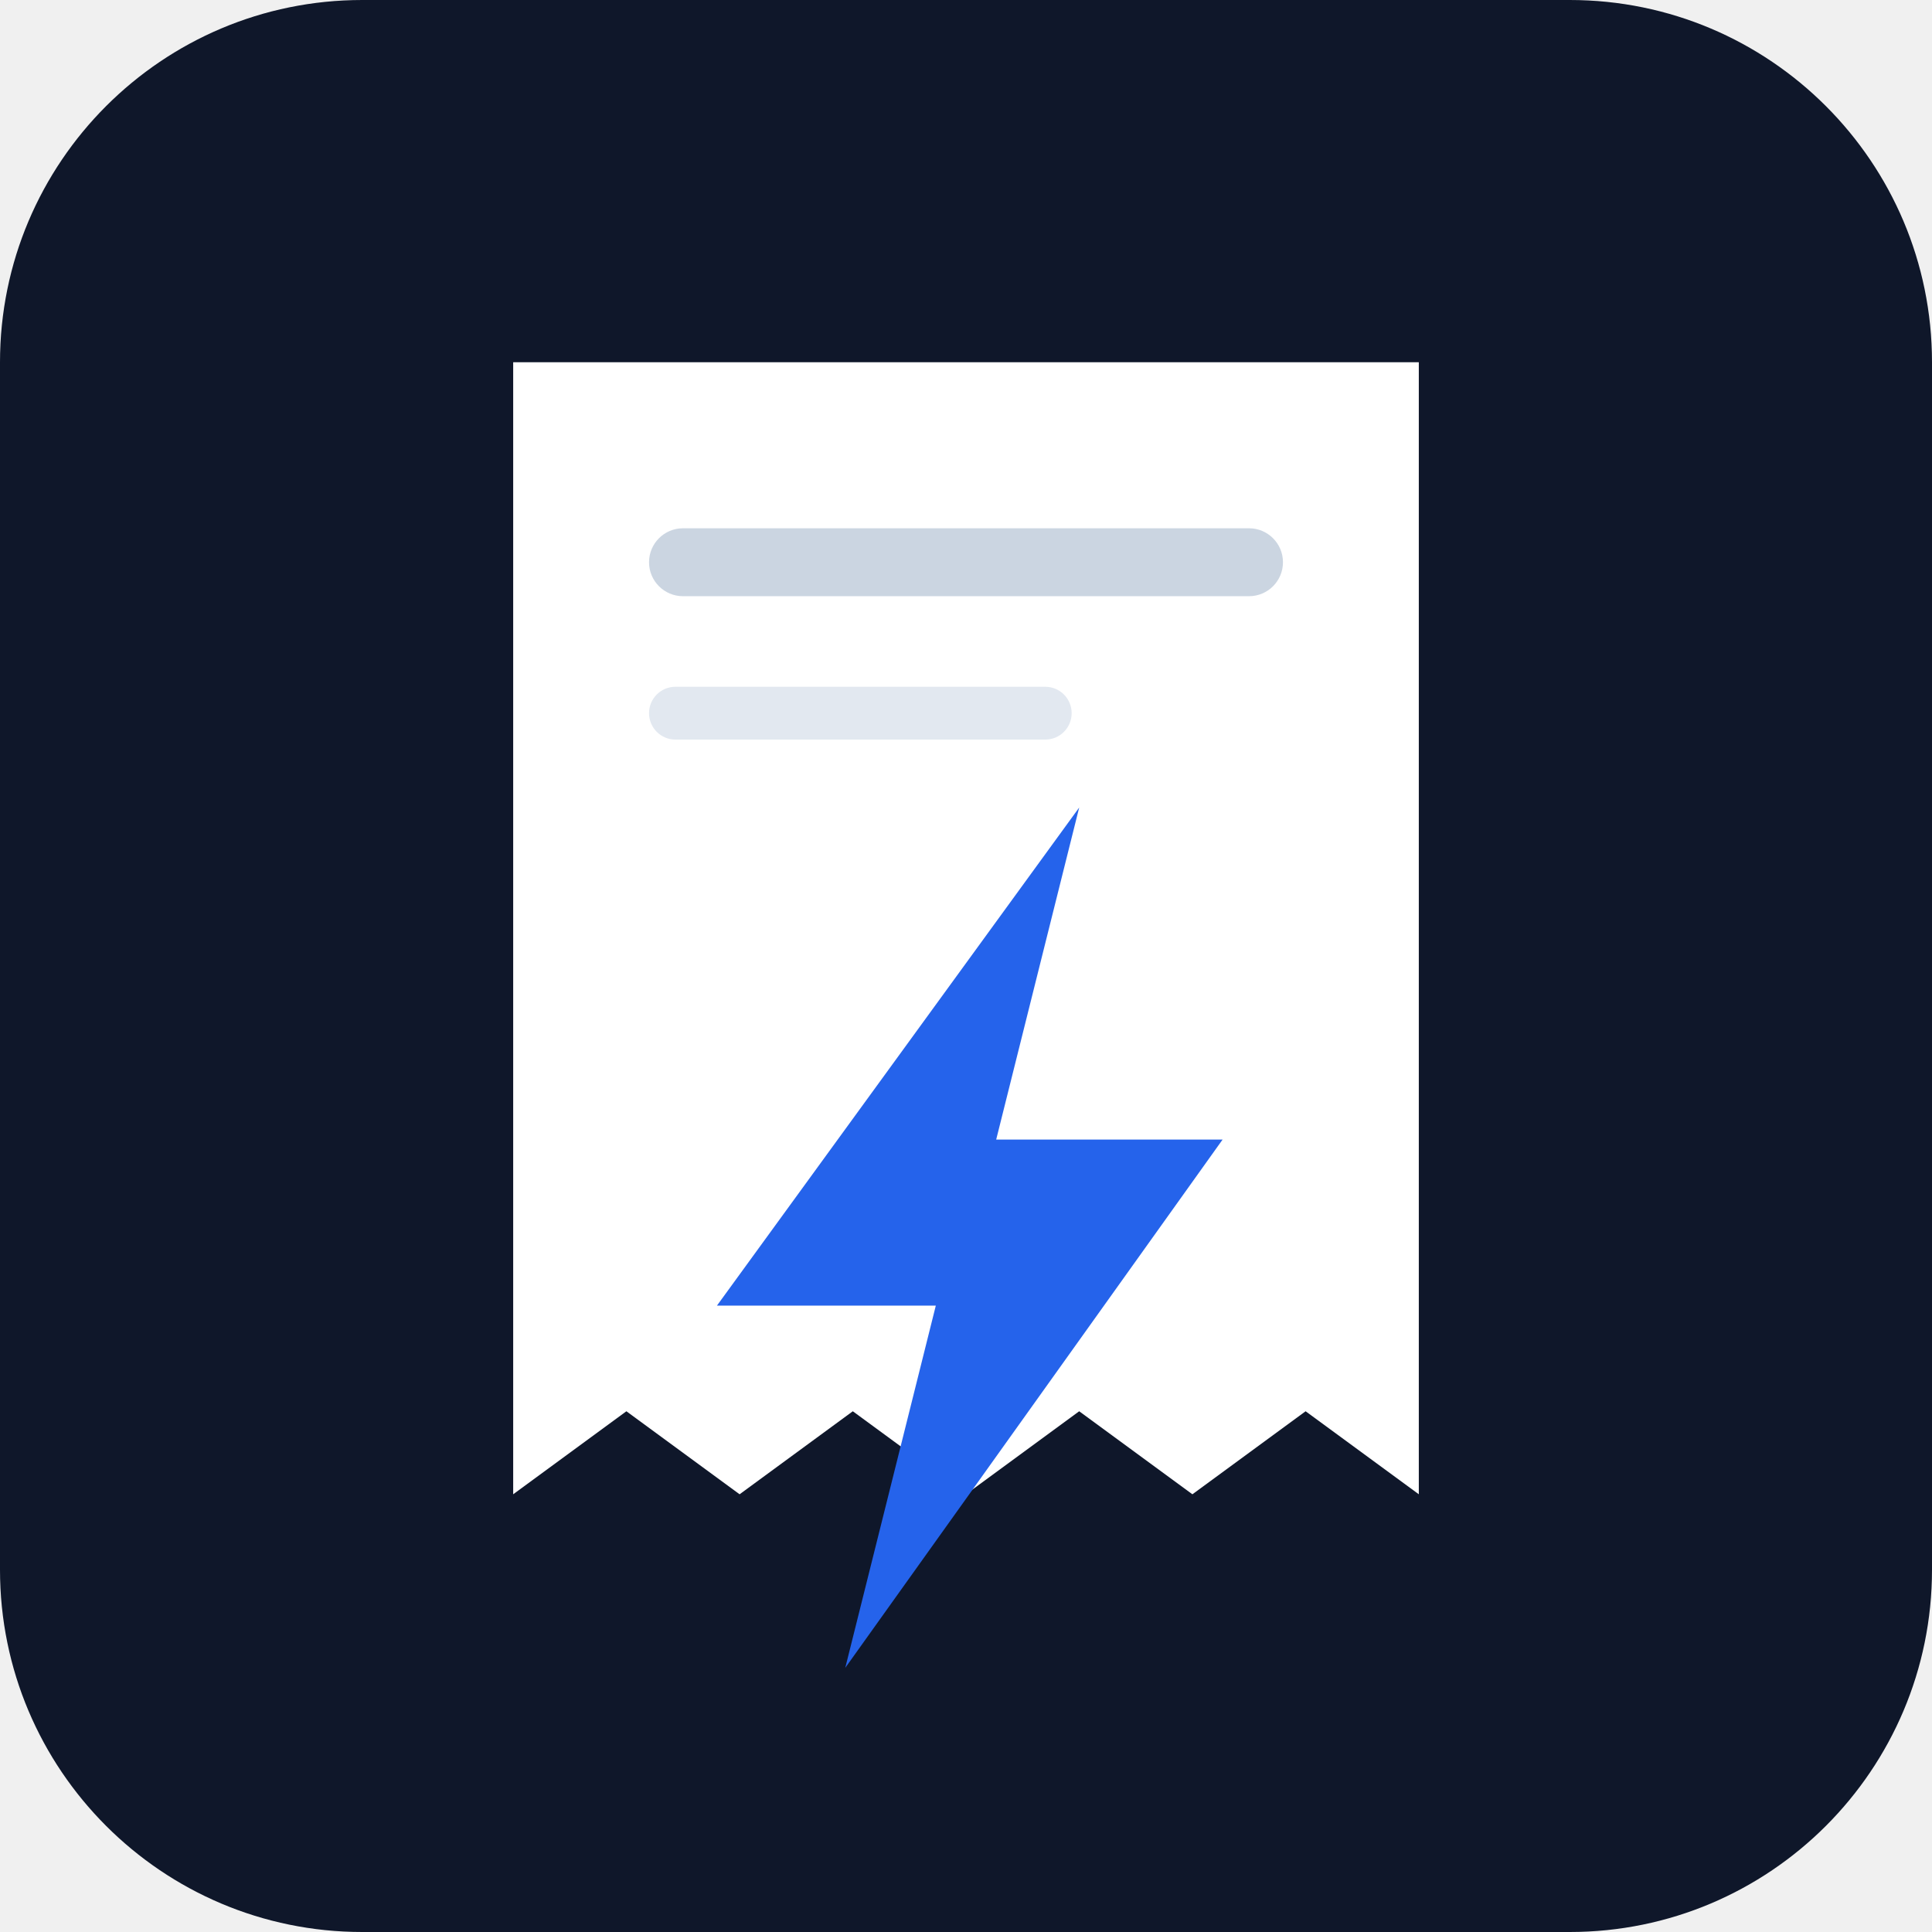
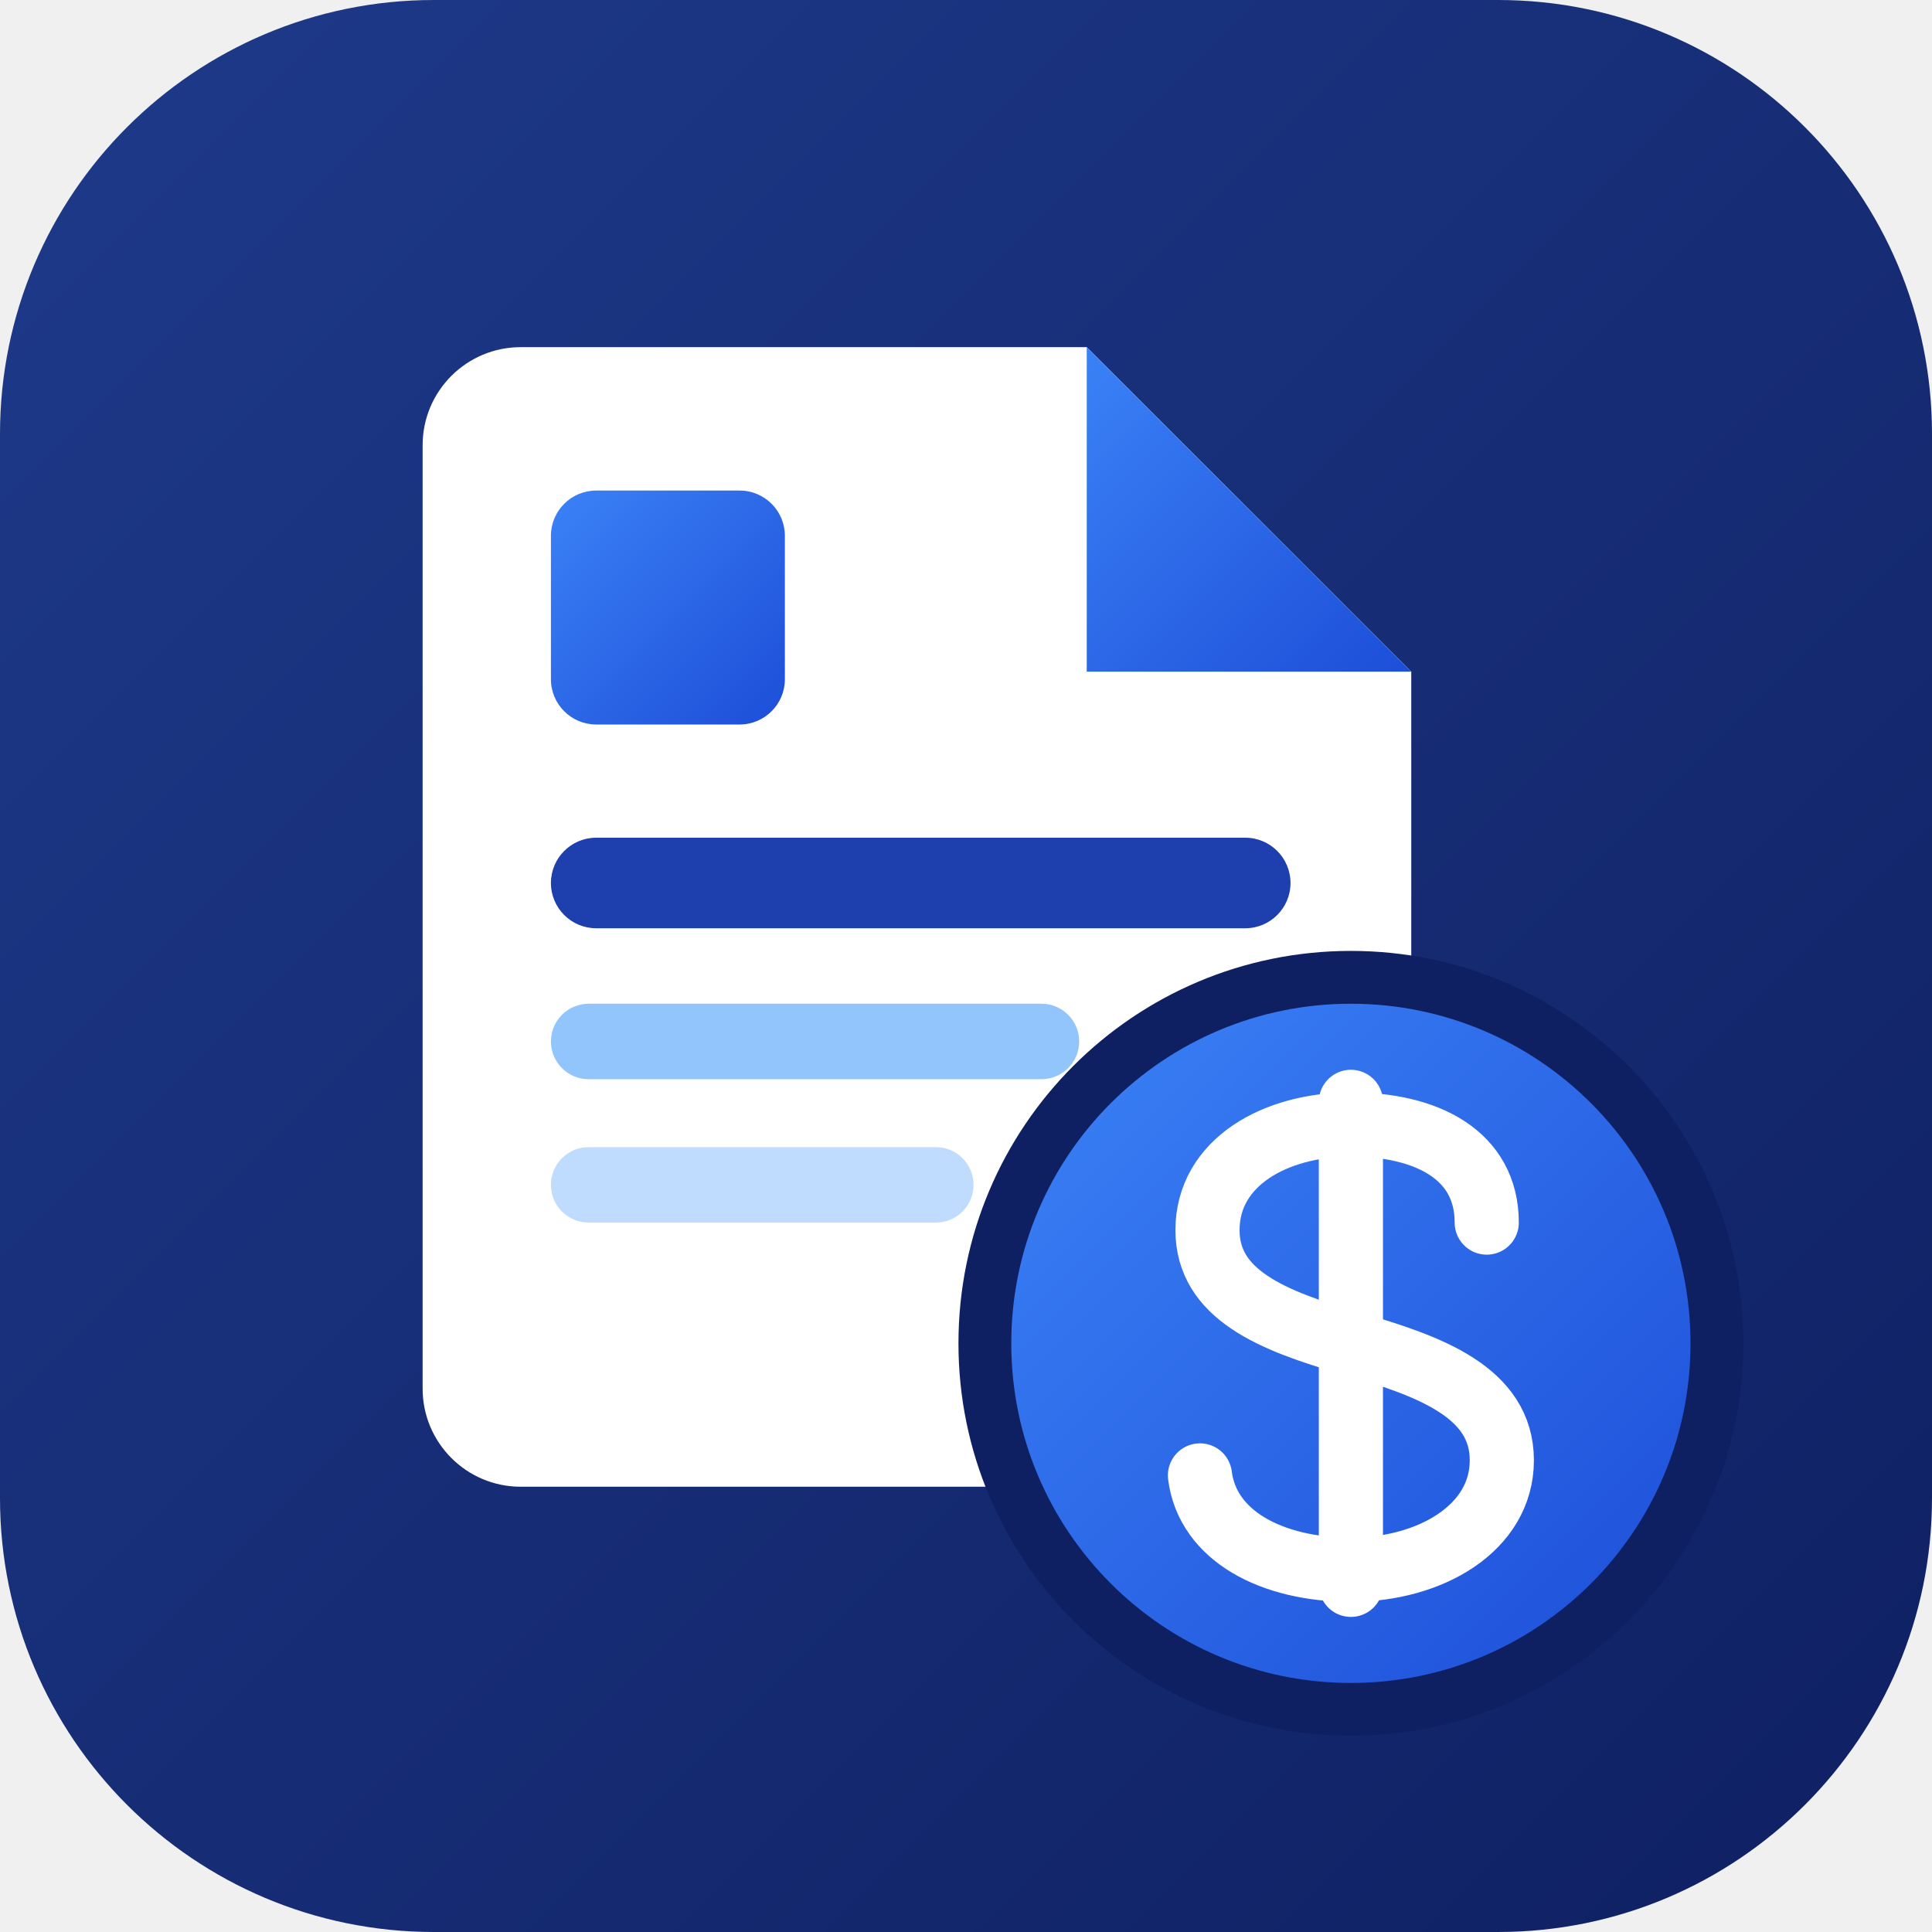
- <svg xmlns="http://www.w3.org/2000/svg" viewBox="0 0 512 512">
-   <rect width="512" height="512" rx="96" fill="#0f172a" />
-   <path fill="#ffffff" d="M136 96h240v300l-30-22-30 22-30-22-30 22-30-22-30 22-30-22-30 22z" />
-   <rect x="172" y="140" width="168" height="18" rx="9" fill="#cbd5e1" />
-   <rect x="172" y="182" width="112" height="14" rx="7" fill="#e2e8f0" />
-   <path fill="#2563eb" d="M286 214l-96 132h58l-24 96 100-140h-60z" />
+ <svg xmlns="http://www.w3.org/2000/svg" viewBox="0 0 512 512" width="512" height="512">
+   <defs>
+     <linearGradient id="fond" x1="0" y1="0" x2="1" y2="1">
+       <stop offset="0%" stop-color="#1e3a8a" />
+       <stop offset="100%" stop-color="#0f2062" />
+     </linearGradient>
+     <linearGradient id="bleu" x1="0" y1="0" x2="1" y2="1">
+       <stop offset="0%" stop-color="#3b82f6" />
+       <stop offset="100%" stop-color="#1d4ed8" />
+     </linearGradient>
+   </defs>
+   <rect width="512" height="512" rx="115" fill="url(#fond)" />
+   <path fill="#ffffff" d="M112 118a26 26 0 0 1 26-26h150l86 86v190a26 26 0 0 1-26 26H138a26 26 0 0 1-26-26z" />
+   <path fill="url(#bleu)" d="M288 92l86 86h-86z" />
+   <rect x="146" y="130" width="62" height="62" rx="12" fill="url(#bleu)" />
+   <rect x="146" y="222" width="196" height="24" rx="12" fill="#1e40af" />
+   <rect x="146" y="266" width="140" height="20" rx="10" fill="#93c5fd" />
+   <rect x="146" y="304" width="112" height="20" rx="10" fill="#bfdbfe" />
+   <circle cx="358" cy="356" r="104" fill="#0f2062" />
+   <circle cx="358" cy="356" r="90" fill="url(#bleu)" />
+   <g fill="none" stroke="#ffffff" stroke-width="17" stroke-linecap="round" stroke-linejoin="round">
+     <path d="M358 292v128" />
+     <path d="M394 324c0-18-16-26-36-26s-38 10-38 28c0 17 17 24 38 30s40 13 40 31-19 29-40 29-38-9-40-25" />
+   </g>
</svg>
